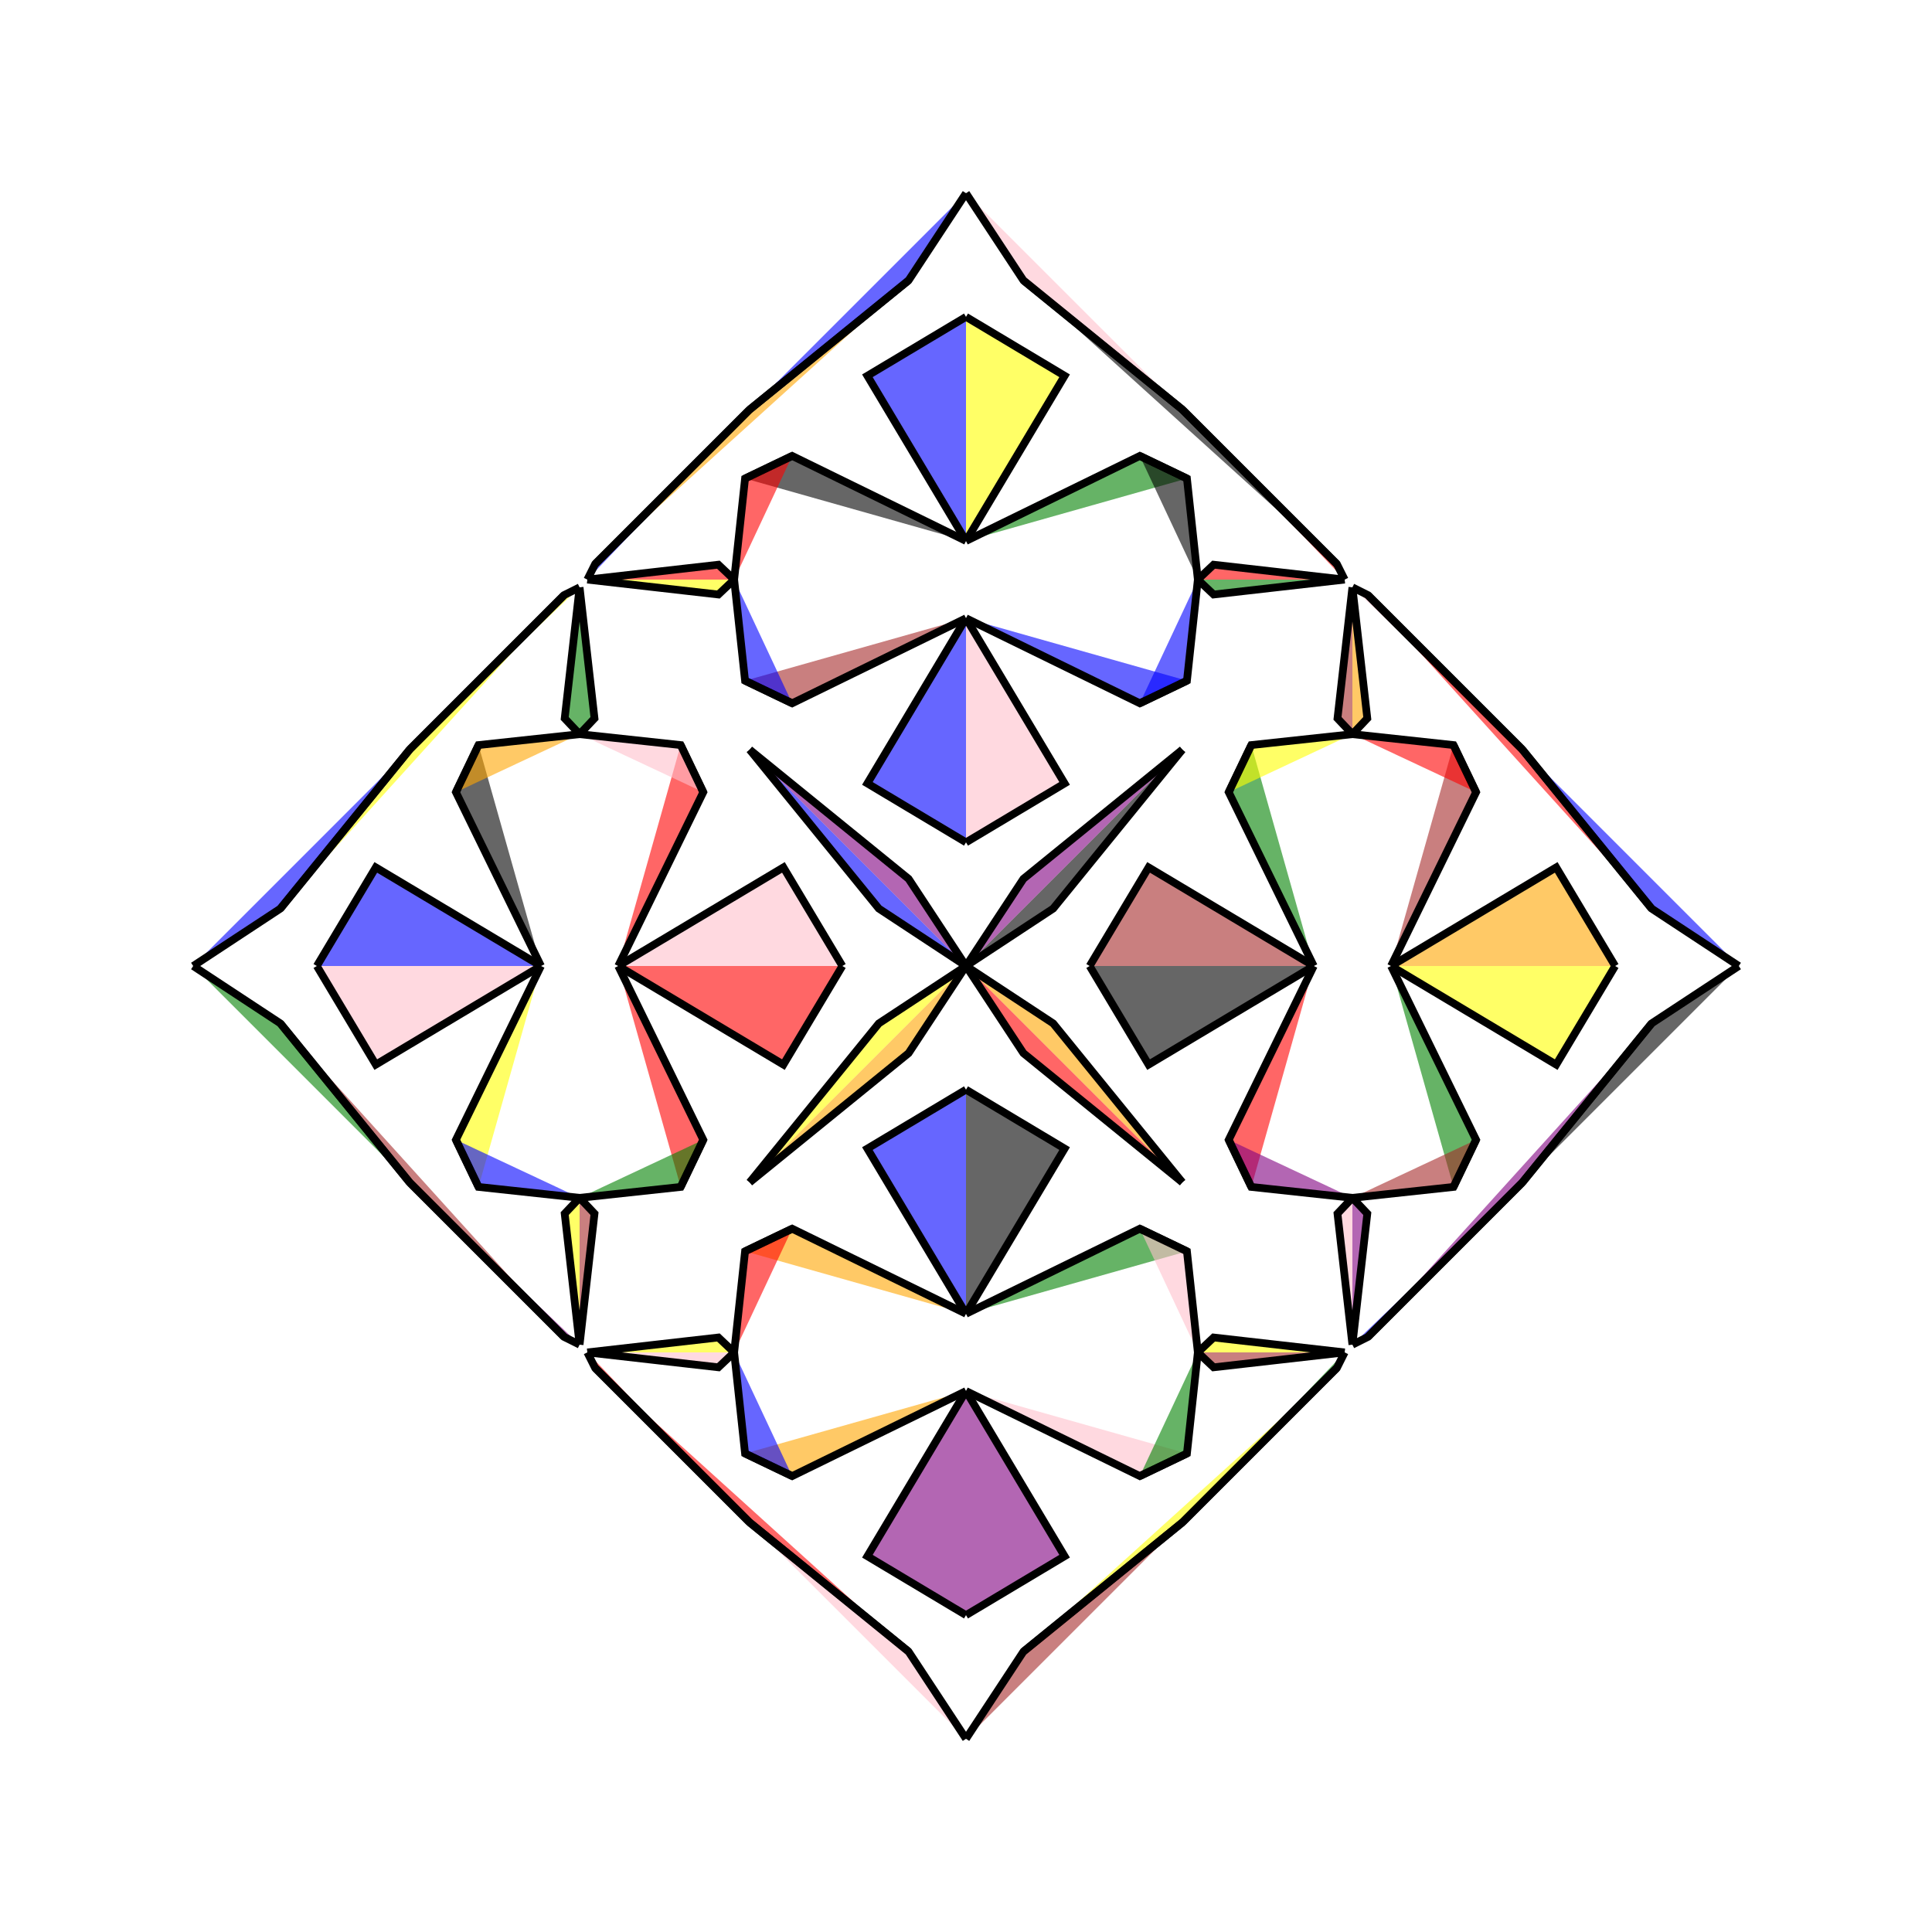
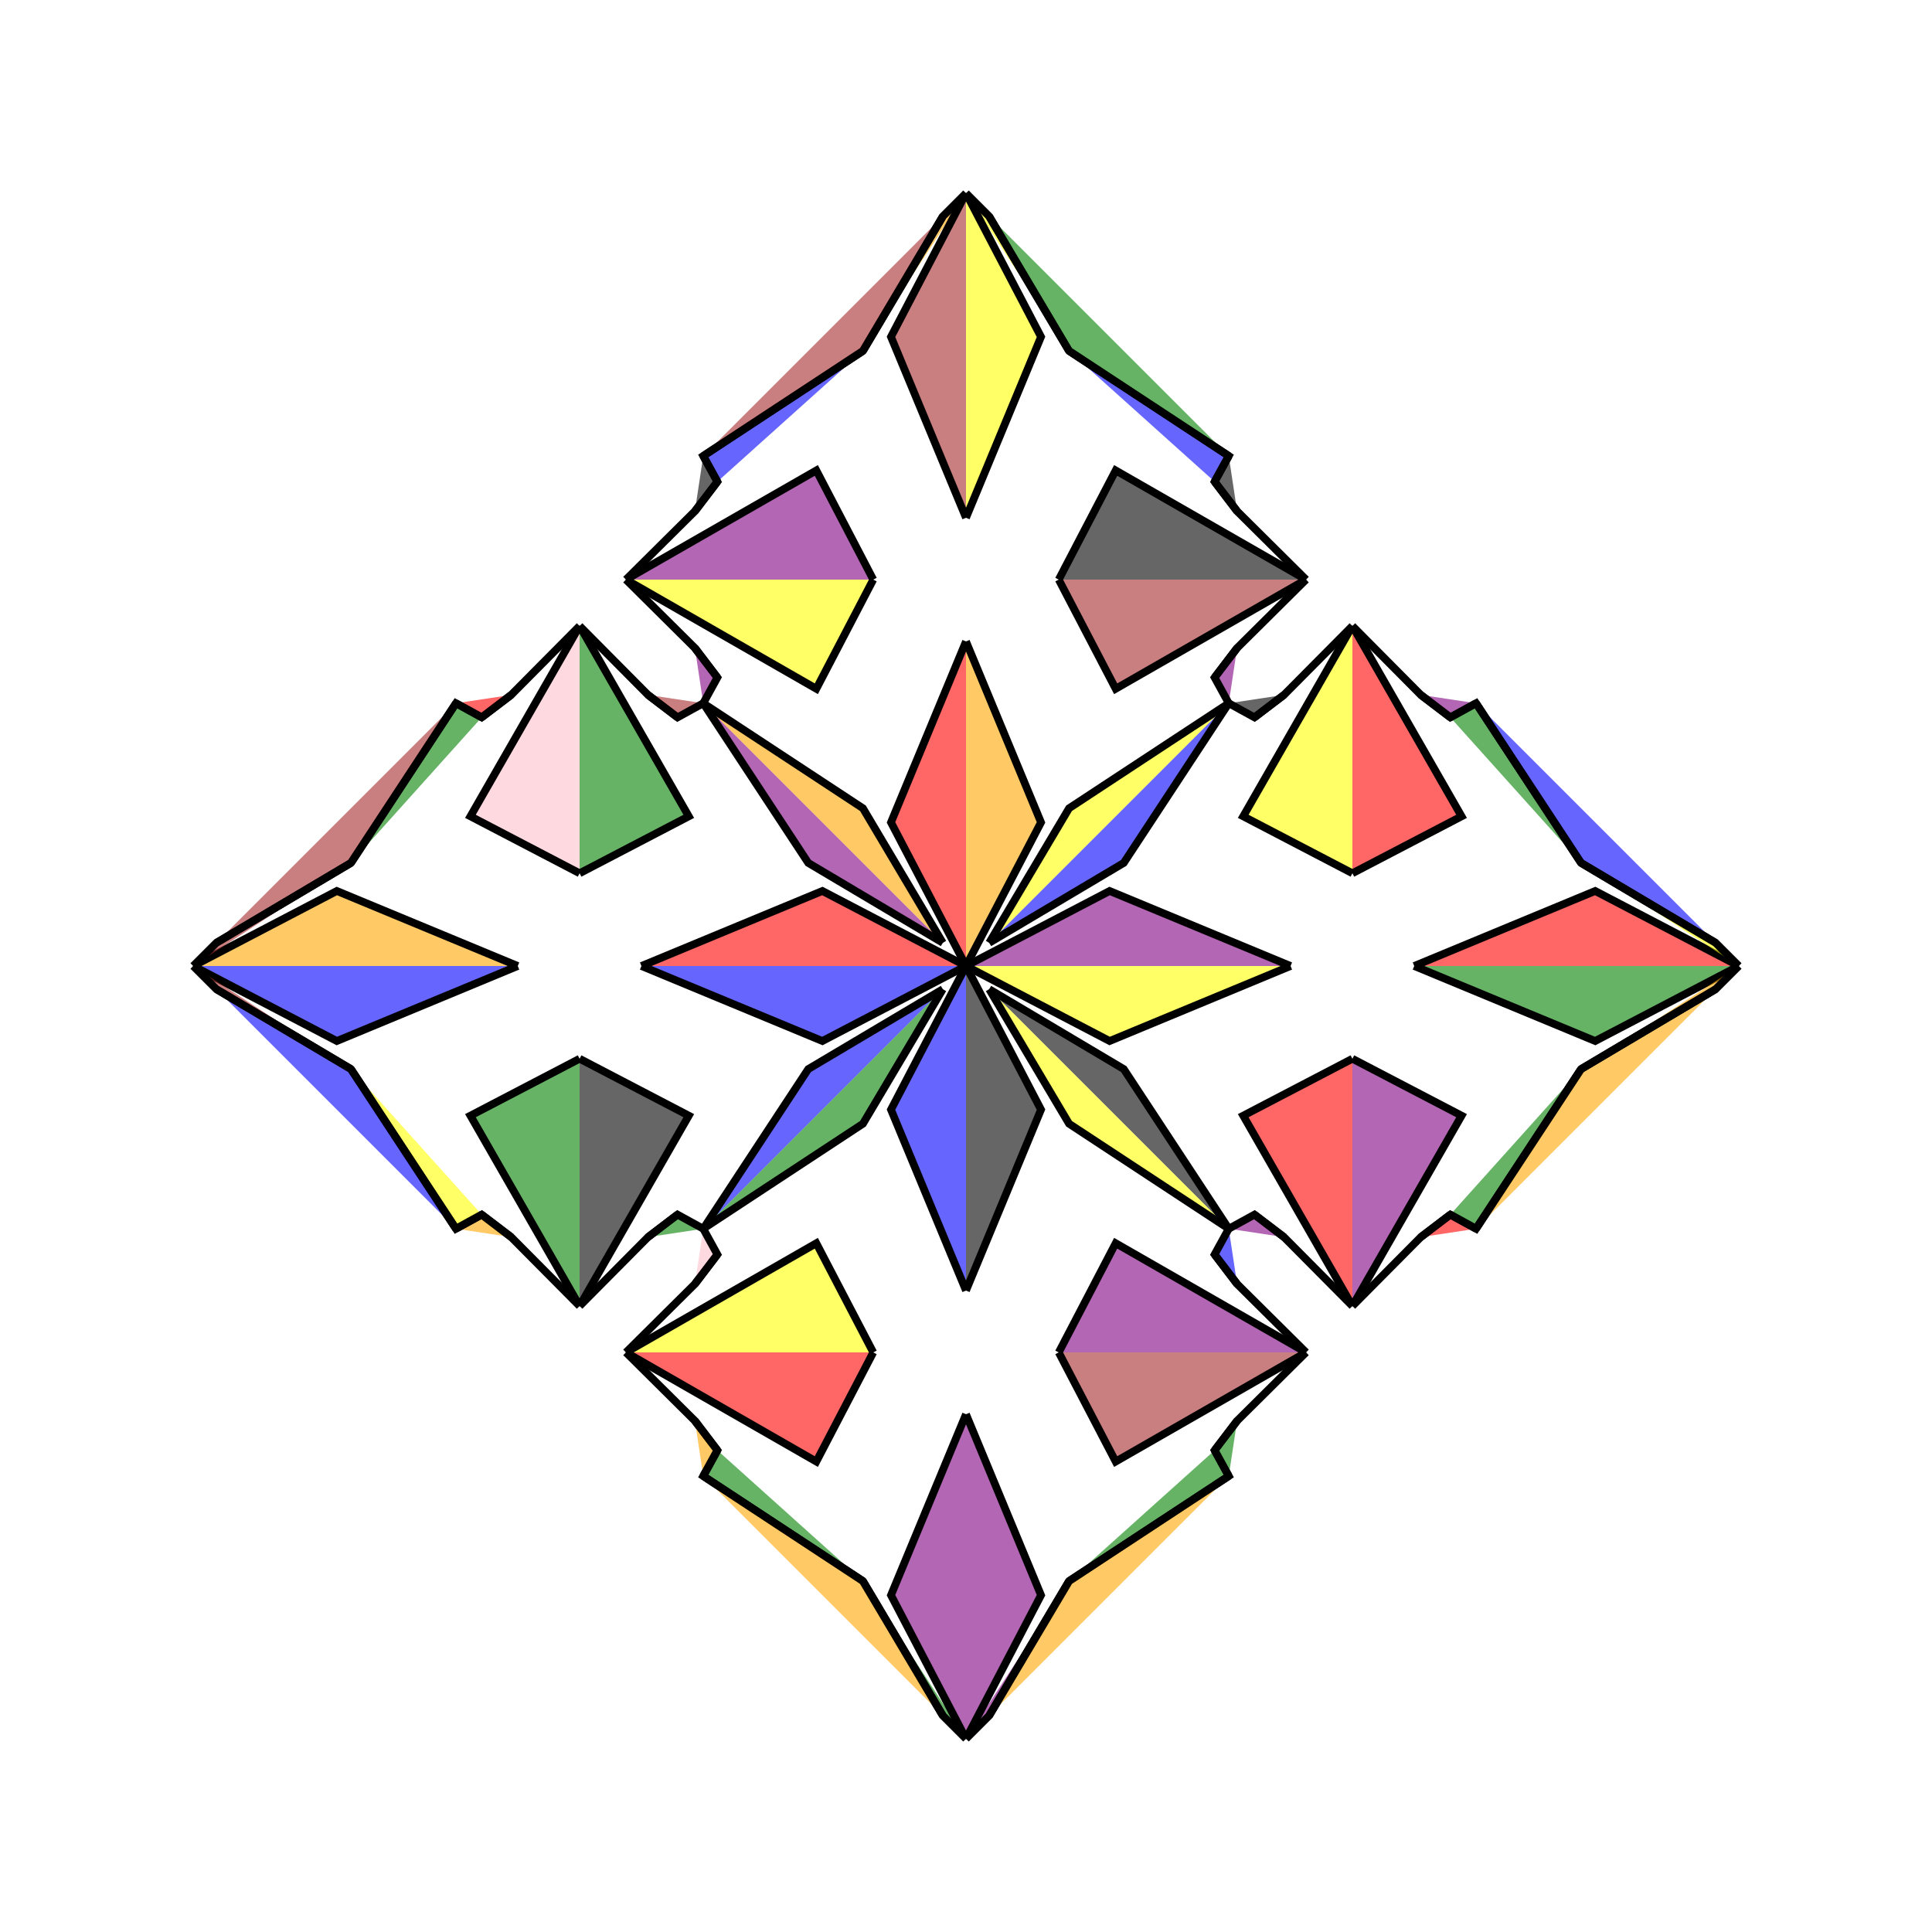
<svg xmlns="http://www.w3.org/2000/svg" width="250" height="250" viewBox="-125.0 -125.0 250 250">
  <defs>
</defs>
-   <path d="M16.0,-0.0 L23.627,-12.761 L45.0,-0.0" fill="brown" fill-opacity="0.6" stroke="black" stroke-width="1" />
-   <path d="M16.0,-0.0 L23.627,12.761 L45.0,-0.0" fill="black" fill-opacity="0.6" stroke="black" stroke-width="1" />
-   <path d="M45.0,-0.0 L33.996,-22.493 L36.92,-28.589" fill="green" fill-opacity="0.6" stroke="black" stroke-width="1" />
-   <path d="M45.0,-0.0 L33.996,22.493 L36.92,28.589" fill="red" fill-opacity="0.6" stroke="black" stroke-width="1" />
-   <path d="M33.996,-22.493 L36.92,-28.589 L50.0,-30.0" fill="yellow" fill-opacity="0.6" stroke="black" stroke-width="1" />
-   <path d="M33.996,22.493 L36.92,28.589 L50.0,30.0" fill="purple" fill-opacity="0.6" stroke="black" stroke-width="1" />
-   <path d="M50.0,-30.0 L48.071,-32.041 L50.0,-49.0" fill="brown" fill-opacity="0.6" stroke="black" stroke-width="1" />
-   <path d="M50.0,30.0 L48.071,32.041 L50.0,49.0" fill="pink" fill-opacity="0.6" stroke="black" stroke-width="1" />
-   <path d="M49.0,50.0 L48.0,52.0 L28.0,72.0" fill="green" fill-opacity="0.6" stroke="black" stroke-width="1" />
-   <path d="M49.0,-50.0 L48.0,-52.0 L28.0,-72.0" fill="red" fill-opacity="0.6" stroke="black" stroke-width="1" />
-   <path d="M48.0,52.0 L28.0,72.0 L7.428,88.72" fill="yellow" fill-opacity="0.6" stroke="black" stroke-width="1" />
-   <path d="M48.0,-52.0 L28.0,-72.0 L7.428,-88.72" fill="black" fill-opacity="0.6" stroke="black" stroke-width="1" />
-   <path d="M28.0,-28.0 L11.28,-7.428 L0.0,-0.0" fill="black" fill-opacity="0.6" stroke="black" stroke-width="1" />
-   <path d="M28.0,28.0 L11.28,7.428 L0.0,-0.0" fill="orange" fill-opacity="0.6" stroke="black" stroke-width="1" />
-   <path d="M-16.0,-0.0 L-23.627,-12.761 L-45.0,-0.0" fill="pink" fill-opacity="0.6" stroke="black" stroke-width="1" />
-   <path d="M-16.0,-0.0 L-23.627,12.761 L-45.0,-0.0" fill="red" fill-opacity="0.6" stroke="black" stroke-width="1" />
-   <path d="M-45.0,-0.0 L-33.996,-22.493 L-36.92,-28.589" fill="red" fill-opacity="0.6" stroke="black" stroke-width="1" />
-   <path d="M-45.0,-0.0 L-33.996,22.493 L-36.92,28.589" fill="red" fill-opacity="0.6" stroke="black" stroke-width="1" />
-   <path d="M-33.996,-22.493 L-36.92,-28.589 L-50.0,-30.0" fill="pink" fill-opacity="0.6" stroke="black" stroke-width="1" />
-   <path d="M-33.996,22.493 L-36.92,28.589 L-50.0,30.0" fill="green" fill-opacity="0.6" stroke="black" stroke-width="1" />
-   <path d="M-50.0,-30.0 L-48.071,-32.041 L-50.0,-49.0" fill="green" fill-opacity="0.6" stroke="black" stroke-width="1" />
-   <path d="M-50.0,30.0 L-48.071,32.041 L-50.0,49.0" fill="brown" fill-opacity="0.6" stroke="black" stroke-width="1" />
-   <path d="M-49.0,50.0 L-48.0,52.0 L-28.0,72.0" fill="red" fill-opacity="0.6" stroke="black" stroke-width="1" />
-   <path d="M-49.0,-50.0 L-48.0,-52.0 L-28.0,-72.0" fill="blue" fill-opacity="0.6" stroke="black" stroke-width="1" />
-   <path d="M-48.0,52.0 L-28.0,72.0 L-7.428,88.72" fill="red" fill-opacity="0.6" stroke="black" stroke-width="1" />
-   <path d="M-48.0,-52.0 L-28.0,-72.0 L-7.428,-88.72" fill="orange" fill-opacity="0.6" stroke="black" stroke-width="1" />
-   <path d="M-28.0,-28.0 L-11.28,-7.428 L0.0,-0.0" fill="blue" fill-opacity="0.6" stroke="black" stroke-width="1" />
-   <path d="M-28.0,28.0 L-11.28,7.428 L0.0,-0.0" fill="yellow" fill-opacity="0.6" stroke="black" stroke-width="1" />
-   <path d="M84.0,-0.0 L76.373,12.761 L55.0,-0.0" fill="yellow" fill-opacity="0.6" stroke="black" stroke-width="1" />
-   <path d="M84.0,-0.0 L76.373,-12.761 L55.0,-0.0" fill="orange" fill-opacity="0.6" stroke="black" stroke-width="1" />
-   <path d="M55.0,-0.0 L66.004,22.493 L63.08,28.589" fill="green" fill-opacity="0.6" stroke="black" stroke-width="1" />
-   <path d="M55.0,-0.0 L66.004,-22.493 L63.08,-28.589" fill="brown" fill-opacity="0.6" stroke="black" stroke-width="1" />
-   <path d="M66.004,22.493 L63.08,28.589 L50.0,30.0" fill="brown" fill-opacity="0.6" stroke="black" stroke-width="1" />
-   <path d="M66.004,-22.493 L63.08,-28.589 L50.0,-30.0" fill="red" fill-opacity="0.6" stroke="black" stroke-width="1" />
-   <path d="M50.0,30.0 L51.929,32.041 L50.0,49.0" fill="purple" fill-opacity="0.6" stroke="black" stroke-width="1" />
-   <path d="M50.0,-30.0 L51.929,-32.041 L50.0,-49.0" fill="orange" fill-opacity="0.6" stroke="black" stroke-width="1" />
-   <path d="M50.0,49.0 L52.0,48.0 L72.0,28.0" fill="blue" fill-opacity="0.6" stroke="black" stroke-width="1" />
-   <path d="M50.0,-49.0 L52.0,-48.0 L72.0,-28.0" fill="pink" fill-opacity="0.6" stroke="black" stroke-width="1" />
-   <path d="M52.0,48.0 L72.0,28.0 L88.72,7.428" fill="purple" fill-opacity="0.6" stroke="black" stroke-width="1" />
-   <path d="M52.0,-48.0 L72.0,-28.0 L88.72,-7.428" fill="red" fill-opacity="0.6" stroke="black" stroke-width="1" />
-   <path d="M72.0,28.0 L88.72,7.428 L100.0,-0.0" fill="black" fill-opacity="0.6" stroke="black" stroke-width="1" />
-   <path d="M72.0,-28.0 L88.72,-7.428 L100.0,-0.0" fill="blue" fill-opacity="0.6" stroke="black" stroke-width="1" />
-   <path d="M0.0,-16.0 L12.761,-23.627 L0.0,-45.0" fill="pink" fill-opacity="0.6" stroke="black" stroke-width="1" />
-   <path d="M0.0,16.0 L12.761,23.627 L0.0,45.0" fill="black" fill-opacity="0.6" stroke="black" stroke-width="1" />
-   <path d="M0.0,84.0 L12.761,76.373 L0.0,55.0" fill="purple" fill-opacity="0.6" stroke="black" stroke-width="1" />
-   <path d="M0.0,-84.0 L12.761,-76.373 L0.0,-55.0" fill="yellow" fill-opacity="0.6" stroke="black" stroke-width="1" />
-   <path d="M0.0,-45.0 L22.493,-33.996 L28.589,-36.92" fill="blue" fill-opacity="0.6" stroke="black" stroke-width="1" />
-   <path d="M0.0,45.0 L22.493,33.996 L28.589,36.92" fill="green" fill-opacity="0.6" stroke="black" stroke-width="1" />
-   <path d="M0.0,55.0 L22.493,66.004 L28.589,63.08" fill="pink" fill-opacity="0.6" stroke="black" stroke-width="1" />
-   <path d="M0.0,-55.0 L22.493,-66.004 L28.589,-63.08" fill="green" fill-opacity="0.6" stroke="black" stroke-width="1" />
-   <path d="M22.493,-33.996 L28.589,-36.92 L30.0,-50.0" fill="blue" fill-opacity="0.6" stroke="black" stroke-width="1" />
-   <path d="M22.493,33.996 L28.589,36.92 L30.0,50.0" fill="pink" fill-opacity="0.6" stroke="black" stroke-width="1" />
-   <path d="M22.493,66.004 L28.589,63.08 L30.0,50.0" fill="green" fill-opacity="0.6" stroke="black" stroke-width="1" />
-   <path d="M22.493,-66.004 L28.589,-63.08 L30.0,-50.0" fill="black" fill-opacity="0.6" stroke="black" stroke-width="1" />
-   <path d="M30.0,-50.0 L32.041,-48.071 L49.0,-50.0" fill="green" fill-opacity="0.6" stroke="black" stroke-width="1" />
-   <path d="M30.0,50.0 L32.041,48.071 L49.0,50.0" fill="yellow" fill-opacity="0.6" stroke="black" stroke-width="1" />
-   <path d="M30.0,50.0 L32.041,51.929 L49.0,50.0" fill="brown" fill-opacity="0.6" stroke="black" stroke-width="1" />
-   <path d="M30.0,-50.0 L32.041,-51.929 L49.0,-50.0" fill="red" fill-opacity="0.6" stroke="black" stroke-width="1" />
-   <path d="M28.0,-28.0 L7.428,-11.28 L0.0,-0.0" fill="purple" fill-opacity="0.6" stroke="black" stroke-width="1" />
-   <path d="M28.0,28.0 L7.428,11.28 L0.0,-0.0" fill="red" fill-opacity="0.6" stroke="black" stroke-width="1" />
-   <path d="M28.0,72.0 L7.428,88.72 L0.0,100.0" fill="brown" fill-opacity="0.6" stroke="black" stroke-width="1" />
-   <path d="M28.0,-72.0 L7.428,-88.72 L0.0,-100.0" fill="pink" fill-opacity="0.6" stroke="black" stroke-width="1" />
-   <path d="M0.0,84.0 L-12.761,76.373 L0.0,55.0" fill="purple" fill-opacity="0.6" stroke="black" stroke-width="1" />
-   <path d="M0.0,-16.0 L-12.761,-23.627 L0.0,-45.0" fill="blue" fill-opacity="0.6" stroke="black" stroke-width="1" />
-   <path d="M0.0,16.0 L-12.761,23.627 L0.0,45.0" fill="blue" fill-opacity="0.6" stroke="black" stroke-width="1" />
-   <path d="M0.0,-84.0 L-12.761,-76.373 L0.0,-55.0" fill="blue" fill-opacity="0.6" stroke="black" stroke-width="1" />
-   <path d="M0.0,55.0 L-22.493,66.004 L-28.589,63.08" fill="orange" fill-opacity="0.6" stroke="black" stroke-width="1" />
-   <path d="M0.0,-45.0 L-22.493,-33.996 L-28.589,-36.92" fill="brown" fill-opacity="0.6" stroke="black" stroke-width="1" />
-   <path d="M0.0,45.0 L-22.493,33.996 L-28.589,36.92" fill="orange" fill-opacity="0.6" stroke="black" stroke-width="1" />
-   <path d="M0.0,-55.0 L-22.493,-66.004 L-28.589,-63.08" fill="black" fill-opacity="0.6" stroke="black" stroke-width="1" />
-   <path d="M-22.493,66.004 L-28.589,63.08 L-30.0,50.0" fill="blue" fill-opacity="0.6" stroke="black" stroke-width="1" />
-   <path d="M-22.493,-33.996 L-28.589,-36.92 L-30.0,-50.0" fill="blue" fill-opacity="0.6" stroke="black" stroke-width="1" />
-   <path d="M-22.493,33.996 L-28.589,36.92 L-30.0,50.0" fill="red" fill-opacity="0.6" stroke="black" stroke-width="1" />
-   <path d="M-22.493,-66.004 L-28.589,-63.08 L-30.0,-50.0" fill="red" fill-opacity="0.6" stroke="black" stroke-width="1" />
-   <path d="M-30.0,50.0 L-32.041,51.929 L-49.0,50.0" fill="pink" fill-opacity="0.6" stroke="black" stroke-width="1" />
-   <path d="M-30.0,-50.0 L-32.041,-48.071 L-49.0,-50.0" fill="yellow" fill-opacity="0.6" stroke="black" stroke-width="1" />
-   <path d="M-30.0,50.0 L-32.041,48.071 L-49.0,50.0" fill="yellow" fill-opacity="0.6" stroke="black" stroke-width="1" />
-   <path d="M-30.0,-50.0 L-32.041,-51.929 L-49.0,-50.0" fill="red" fill-opacity="0.6" stroke="black" stroke-width="1" />
-   <path d="M-28.0,72.0 L-7.428,88.72 L0.0,100.0" fill="pink" fill-opacity="0.6" stroke="black" stroke-width="1" />
-   <path d="M-28.0,-28.0 L-7.428,-11.28 L0.0,-0.0" fill="purple" fill-opacity="0.6" stroke="black" stroke-width="1" />
-   <path d="M-28.0,28.0 L-7.428,11.28 L0.0,-0.0" fill="orange" fill-opacity="0.6" stroke="black" stroke-width="1" />
-   <path d="M-28.0,-72.0 L-7.428,-88.72 L0.0,-100.0" fill="blue" fill-opacity="0.6" stroke="black" stroke-width="1" />
-   <path d="M-84.0,-0.0 L-76.373,-12.761 L-55.0,-0.0" fill="blue" fill-opacity="0.6" stroke="black" stroke-width="1" />
-   <path d="M-84.0,-0.0 L-76.373,12.761 L-55.0,-0.0" fill="pink" fill-opacity="0.6" stroke="black" stroke-width="1" />
-   <path d="M-55.0,-0.0 L-66.004,-22.493 L-63.08,-28.589" fill="black" fill-opacity="0.6" stroke="black" stroke-width="1" />
-   <path d="M-55.0,-0.0 L-66.004,22.493 L-63.08,28.589" fill="yellow" fill-opacity="0.6" stroke="black" stroke-width="1" />
-   <path d="M-66.004,-22.493 L-63.08,-28.589 L-50.0,-30.0" fill="orange" fill-opacity="0.6" stroke="black" stroke-width="1" />
-   <path d="M-66.004,22.493 L-63.08,28.589 L-50.0,30.0" fill="blue" fill-opacity="0.6" stroke="black" stroke-width="1" />
-   <path d="M-50.0,-30.0 L-51.929,-32.041 L-50.0,-49.0" fill="green" fill-opacity="0.6" stroke="black" stroke-width="1" />
-   <path d="M-50.0,30.0 L-51.929,32.041 L-50.0,49.0" fill="yellow" fill-opacity="0.6" stroke="black" stroke-width="1" />
-   <path d="M-50.0,-49.0 L-52.0,-48.0 L-72.0,-28.0" fill="yellow" fill-opacity="0.6" stroke="black" stroke-width="1" />
-   <path d="M-50.0,49.0 L-52.0,48.0 L-72.0,28.0" fill="purple" fill-opacity="0.6" stroke="black" stroke-width="1" />
-   <path d="M-52.0,-48.0 L-72.0,-28.0 L-88.72,-7.428" fill="yellow" fill-opacity="0.6" stroke="black" stroke-width="1" />
-   <path d="M-52.0,48.0 L-72.0,28.0 L-88.72,7.428" fill="brown" fill-opacity="0.6" stroke="black" stroke-width="1" />
-   <path d="M-72.0,-28.0 L-88.72,-7.428 L-100.0,-0.0" fill="blue" fill-opacity="0.6" stroke="black" stroke-width="1" />
-   <path d="M-72.0,28.0 L-88.72,7.428 L-100.0,-0.0" fill="green" fill-opacity="0.6" stroke="black" stroke-width="1" />
+   <path d="M0.0,-0.0 L18.584,-9.707 L42.0,-0.0" fill="purple" fill-opacity="0.6" stroke="black" stroke-width="1" />
+   <path d="M0.0,-0.0 L18.584,9.707 L42.0,-0.0" fill="yellow" fill-opacity="0.6" stroke="black" stroke-width="1" />
+   <path d="M50.0,-12.0 L35.873,-19.367 L50.0,-44.0" fill="yellow" fill-opacity="0.6" stroke="black" stroke-width="1" />
+   <path d="M50.0,12.0 L35.873,19.367 L50.0,44.0" fill="red" fill-opacity="0.6" stroke="black" stroke-width="1" />
+   <path d="M50.0,-44.0 L41.149,-35.081 L37.328,-32.171" fill="blue" fill-opacity="0.6" stroke="black" stroke-width="1" />
+   <path d="M50.0,44.0 L41.149,35.081 L37.328,32.171" fill="purple" fill-opacity="0.6" stroke="black" stroke-width="1" />
+   <path d="M41.149,-35.081 L37.328,-32.171 L34.0,-34.0" fill="black" fill-opacity="0.6" stroke="black" stroke-width="1" />
+   <path d="M41.149,35.081 L37.328,32.171 L34.0,34.0" fill="purple" fill-opacity="0.6" stroke="black" stroke-width="1" />
+   <path d="M32.171,62.672 L34.0,66.0 L13.337,79.589" fill="green" fill-opacity="0.6" stroke="black" stroke-width="1" />
+   <path d="M32.171,-62.672 L34.0,-66.0 L13.337,-79.589" fill="blue" fill-opacity="0.6" stroke="black" stroke-width="1" />
+   <path d="M34.0,-34.0 L20.411,-13.337 L3.0,-3.0" fill="blue" fill-opacity="0.6" stroke="black" stroke-width="1" />
+   <path d="M34.0,34.0 L20.411,13.337 L3.0,3.0" fill="black" fill-opacity="0.6" stroke="black" stroke-width="1" />
+   <path d="M13.337,79.589 L3.0,97.0 L0.0,100.0" fill="purple" fill-opacity="0.6" stroke="black" stroke-width="1" />
+   <path d="M13.337,-79.589 L3.0,-97.0 L0.0,-100.0" fill="yellow" fill-opacity="0.6" stroke="black" stroke-width="1" />
+   <path d="M0.0,-0.0 L-18.584,-9.707 L-42.0,-0.0" fill="red" fill-opacity="0.6" stroke="black" stroke-width="1" />
+   <path d="M0.0,-0.0 L-18.584,9.707 L-42.0,-0.0" fill="blue" fill-opacity="0.6" stroke="black" stroke-width="1" />
+   <path d="M-50.0,-12.0 L-35.873,-19.367 L-50.0,-44.0" fill="green" fill-opacity="0.6" stroke="black" stroke-width="1" />
+   <path d="M-50.0,12.0 L-35.873,19.367 L-50.0,44.0" fill="black" fill-opacity="0.6" stroke="black" stroke-width="1" />
+   <path d="M-50.0,-44.0 L-41.149,-35.081 L-37.328,-32.171" fill="blue" fill-opacity="0.6" stroke="black" stroke-width="1" />
+   <path d="M-50.0,44.0 L-41.149,35.081 L-37.328,32.171" fill="orange" fill-opacity="0.6" stroke="black" stroke-width="1" />
+   <path d="M-41.149,-35.081 L-37.328,-32.171 L-34.0,-34.0" fill="brown" fill-opacity="0.6" stroke="black" stroke-width="1" />
+   <path d="M-41.149,35.081 L-37.328,32.171 L-34.0,34.0" fill="green" fill-opacity="0.6" stroke="black" stroke-width="1" />
+   <path d="M-32.171,62.672 L-34.0,66.0 L-13.337,79.589" fill="green" fill-opacity="0.6" stroke="black" stroke-width="1" />
+   <path d="M-32.171,-62.672 L-34.0,-66.0 L-13.337,-79.589" fill="blue" fill-opacity="0.6" stroke="black" stroke-width="1" />
+   <path d="M-34.0,-34.0 L-20.411,-13.337 L-3.0,-3.0" fill="purple" fill-opacity="0.6" stroke="black" stroke-width="1" />
+   <path d="M-34.0,34.0 L-20.411,13.337 L-3.0,3.0" fill="blue" fill-opacity="0.6" stroke="black" stroke-width="1" />
+   <path d="M-13.337,79.589 L-3.0,97.0 L0.0,100.0" fill="green" fill-opacity="0.6" stroke="black" stroke-width="1" />
+   <path d="M-13.337,-79.589 L-3.0,-97.0 L0.0,-100.0" fill="orange" fill-opacity="0.6" stroke="black" stroke-width="1" />
+   <path d="M100.0,-0.0 L81.416,9.707 L58.0,-0.0" fill="green" fill-opacity="0.6" stroke="black" stroke-width="1" />
+   <path d="M100.0,-0.0 L81.416,-9.707 L58.0,-0.0" fill="red" fill-opacity="0.6" stroke="black" stroke-width="1" />
+   <path d="M50.0,12.0 L64.127,19.367 L50.0,44.0" fill="purple" fill-opacity="0.6" stroke="black" stroke-width="1" />
+   <path d="M50.0,-12.0 L64.127,-19.367 L50.0,-44.0" fill="red" fill-opacity="0.6" stroke="black" stroke-width="1" />
+   <path d="M50.0,44.0 L58.851,35.081 L62.672,32.171" fill="black" fill-opacity="0.6" stroke="black" stroke-width="1" />
+   <path d="M50.0,-44.0 L58.851,-35.081 L62.672,-32.171" fill="blue" fill-opacity="0.6" stroke="black" stroke-width="1" />
+   <path d="M58.851,35.081 L62.672,32.171 L66.0,34.0" fill="red" fill-opacity="0.6" stroke="black" stroke-width="1" />
+   <path d="M58.851,-35.081 L62.672,-32.171 L66.0,-34.0" fill="purple" fill-opacity="0.6" stroke="black" stroke-width="1" />
+   <path d="M62.672,32.171 L66.0,34.0 L79.589,13.337" fill="green" fill-opacity="0.6" stroke="black" stroke-width="1" />
+   <path d="M62.672,-32.171 L66.0,-34.0 L79.589,-13.337" fill="green" fill-opacity="0.6" stroke="black" stroke-width="1" />
+   <path d="M66.0,34.0 L79.589,13.337 L97.0,3.0" fill="orange" fill-opacity="0.6" stroke="black" stroke-width="1" />
+   <path d="M66.0,-34.0 L79.589,-13.337 L97.0,-3.0" fill="blue" fill-opacity="0.6" stroke="black" stroke-width="1" />
+   <path d="M79.589,13.337 L97.0,3.0 L100.0,-0.0" fill="orange" fill-opacity="0.6" stroke="black" stroke-width="1" />
+   <path d="M79.589,-13.337 L97.0,-3.0 L100.0,-0.0" fill="yellow" fill-opacity="0.6" stroke="black" stroke-width="1" />
+   <path d="M0.0,-0.0 L9.707,-18.584 L0.0,-42.0" fill="orange" fill-opacity="0.6" stroke="black" stroke-width="1" />
+   <path d="M0.0,-0.0 L9.707,18.584 L0.0,42.0" fill="black" fill-opacity="0.6" stroke="black" stroke-width="1" />
+   <path d="M0.0,100.0 L9.707,81.416 L0.0,58.0" fill="purple" fill-opacity="0.6" stroke="black" stroke-width="1" />
+   <path d="M0.0,-100.0 L9.707,-81.416 L0.0,-58.0" fill="yellow" fill-opacity="0.6" stroke="black" stroke-width="1" />
+   <path d="M12.0,-50.0 L19.367,-35.873 L44.0,-50.0" fill="brown" fill-opacity="0.6" stroke="black" stroke-width="1" />
+   <path d="M12.0,50.0 L19.367,35.873 L44.0,50.0" fill="purple" fill-opacity="0.6" stroke="black" stroke-width="1" />
+   <path d="M12.0,50.0 L19.367,64.127 L44.0,50.0" fill="brown" fill-opacity="0.6" stroke="black" stroke-width="1" />
+   <path d="M12.0,-50.0 L19.367,-64.127 L44.0,-50.0" fill="black" fill-opacity="0.6" stroke="black" stroke-width="1" />
+   <path d="M44.0,-50.0 L35.081,-41.149 L32.171,-37.328" fill="orange" fill-opacity="0.6" stroke="black" stroke-width="1" />
+   <path d="M44.0,50.0 L35.081,41.149 L32.171,37.328" fill="red" fill-opacity="0.6" stroke="black" stroke-width="1" />
+   <path d="M44.0,50.0 L35.081,58.851 L32.171,62.672" fill="purple" fill-opacity="0.6" stroke="black" stroke-width="1" />
+   <path d="M44.0,-50.0 L35.081,-58.851 L32.171,-62.672" fill="purple" fill-opacity="0.6" stroke="black" stroke-width="1" />
+   <path d="M35.081,-41.149 L32.171,-37.328 L34.0,-34.0" fill="purple" fill-opacity="0.6" stroke="black" stroke-width="1" />
+   <path d="M35.081,41.149 L32.171,37.328 L34.0,34.0" fill="blue" fill-opacity="0.6" stroke="black" stroke-width="1" />
+   <path d="M35.081,58.851 L32.171,62.672 L34.0,66.0" fill="green" fill-opacity="0.6" stroke="black" stroke-width="1" />
+   <path d="M35.081,-58.851 L32.171,-62.672 L34.0,-66.0" fill="black" fill-opacity="0.6" stroke="black" stroke-width="1" />
+   <path d="M34.0,-34.0 L13.337,-20.411 L3.0,-3.0" fill="yellow" fill-opacity="0.6" stroke="black" stroke-width="1" />
+   <path d="M34.0,34.0 L13.337,20.411 L3.0,3.0" fill="yellow" fill-opacity="0.6" stroke="black" stroke-width="1" />
+   <path d="M34.0,66.0 L13.337,79.589 L3.0,97.0" fill="orange" fill-opacity="0.6" stroke="black" stroke-width="1" />
+   <path d="M34.0,-66.0 L13.337,-79.589 L3.0,-97.0" fill="green" fill-opacity="0.6" stroke="black" stroke-width="1" />
+   <path d="M0.0,100.0 L-9.707,81.416 L0.0,58.0" fill="purple" fill-opacity="0.6" stroke="black" stroke-width="1" />
+   <path d="M0.0,-0.0 L-9.707,-18.584 L0.0,-42.0" fill="red" fill-opacity="0.6" stroke="black" stroke-width="1" />
+   <path d="M0.0,-0.0 L-9.707,18.584 L0.0,42.0" fill="blue" fill-opacity="0.6" stroke="black" stroke-width="1" />
+   <path d="M0.0,-100.0 L-9.707,-81.416 L0.0,-58.0" fill="brown" fill-opacity="0.6" stroke="black" stroke-width="1" />
+   <path d="M-12.0,50.0 L-19.367,64.127 L-44.0,50.0" fill="red" fill-opacity="0.6" stroke="black" stroke-width="1" />
+   <path d="M-12.0,-50.0 L-19.367,-35.873 L-44.0,-50.0" fill="yellow" fill-opacity="0.6" stroke="black" stroke-width="1" />
+   <path d="M-12.0,50.0 L-19.367,35.873 L-44.0,50.0" fill="yellow" fill-opacity="0.6" stroke="black" stroke-width="1" />
+   <path d="M-12.0,-50.0 L-19.367,-64.127 L-44.0,-50.0" fill="purple" fill-opacity="0.6" stroke="black" stroke-width="1" />
+   <path d="M-44.0,50.0 L-35.081,58.851 L-32.171,62.672" fill="red" fill-opacity="0.6" stroke="black" stroke-width="1" />
+   <path d="M-44.0,-50.0 L-35.081,-41.149 L-32.171,-37.328" fill="black" fill-opacity="0.6" stroke="black" stroke-width="1" />
+   <path d="M-44.0,50.0 L-35.081,41.149 L-32.171,37.328" fill="yellow" fill-opacity="0.6" stroke="black" stroke-width="1" />
+   <path d="M-44.0,-50.0 L-35.081,-58.851 L-32.171,-62.672" fill="orange" fill-opacity="0.6" stroke="black" stroke-width="1" />
+   <path d="M-35.081,58.851 L-32.171,62.672 L-34.0,66.0" fill="orange" fill-opacity="0.6" stroke="black" stroke-width="1" />
+   <path d="M-35.081,-41.149 L-32.171,-37.328 L-34.0,-34.0" fill="purple" fill-opacity="0.6" stroke="black" stroke-width="1" />
+   <path d="M-35.081,41.149 L-32.171,37.328 L-34.0,34.0" fill="pink" fill-opacity="0.6" stroke="black" stroke-width="1" />
+   <path d="M-35.081,-58.851 L-32.171,-62.672 L-34.0,-66.0" fill="black" fill-opacity="0.6" stroke="black" stroke-width="1" />
+   <path d="M-34.0,66.0 L-13.337,79.589 L-3.0,97.0" fill="orange" fill-opacity="0.6" stroke="black" stroke-width="1" />
+   <path d="M-34.0,-34.0 L-13.337,-20.411 L-3.0,-3.0" fill="orange" fill-opacity="0.6" stroke="black" stroke-width="1" />
+   <path d="M-34.0,34.0 L-13.337,20.411 L-3.0,3.0" fill="green" fill-opacity="0.6" stroke="black" stroke-width="1" />
+   <path d="M-34.0,-66.0 L-13.337,-79.589 L-3.0,-97.0" fill="brown" fill-opacity="0.6" stroke="black" stroke-width="1" />
+   <path d="M-100.0,-0.0 L-81.416,-9.707 L-58.0,-0.0" fill="orange" fill-opacity="0.6" stroke="black" stroke-width="1" />
+   <path d="M-100.0,-0.0 L-81.416,9.707 L-58.0,-0.0" fill="blue" fill-opacity="0.6" stroke="black" stroke-width="1" />
+   <path d="M-50.0,-12.0 L-64.127,-19.367 L-50.0,-44.0" fill="pink" fill-opacity="0.6" stroke="black" stroke-width="1" />
+   <path d="M-50.0,12.0 L-64.127,19.367 L-50.0,44.0" fill="green" fill-opacity="0.6" stroke="black" stroke-width="1" />
+   <path d="M-50.0,-44.0 L-58.851,-35.081 L-62.672,-32.171" fill="orange" fill-opacity="0.6" stroke="black" stroke-width="1" />
+   <path d="M-50.0,44.0 L-58.851,35.081 L-62.672,32.171" fill="yellow" fill-opacity="0.6" stroke="black" stroke-width="1" />
+   <path d="M-58.851,-35.081 L-62.672,-32.171 L-66.0,-34.0" fill="red" fill-opacity="0.6" stroke="black" stroke-width="1" />
+   <path d="M-58.851,35.081 L-62.672,32.171 L-66.0,34.0" fill="orange" fill-opacity="0.6" stroke="black" stroke-width="1" />
+   <path d="M-62.672,-32.171 L-66.0,-34.0 L-79.589,-13.337" fill="green" fill-opacity="0.6" stroke="black" stroke-width="1" />
+   <path d="M-62.672,32.171 L-66.0,34.0 L-79.589,13.337" fill="yellow" fill-opacity="0.6" stroke="black" stroke-width="1" />
+   <path d="M-66.0,-34.0 L-79.589,-13.337 L-97.0,-3.0" fill="brown" fill-opacity="0.6" stroke="black" stroke-width="1" />
+   <path d="M-66.0,34.0 L-79.589,13.337 L-97.0,3.0" fill="blue" fill-opacity="0.6" stroke="black" stroke-width="1" />
+   <path d="M-79.589,-13.337 L-97.0,-3.0 L-100.0,-0.0" fill="brown" fill-opacity="0.6" stroke="black" stroke-width="1" />
+   <path d="M-79.589,13.337 L-97.0,3.0 L-100.0,-0.0" fill="brown" fill-opacity="0.6" stroke="black" stroke-width="1" />
</svg>
